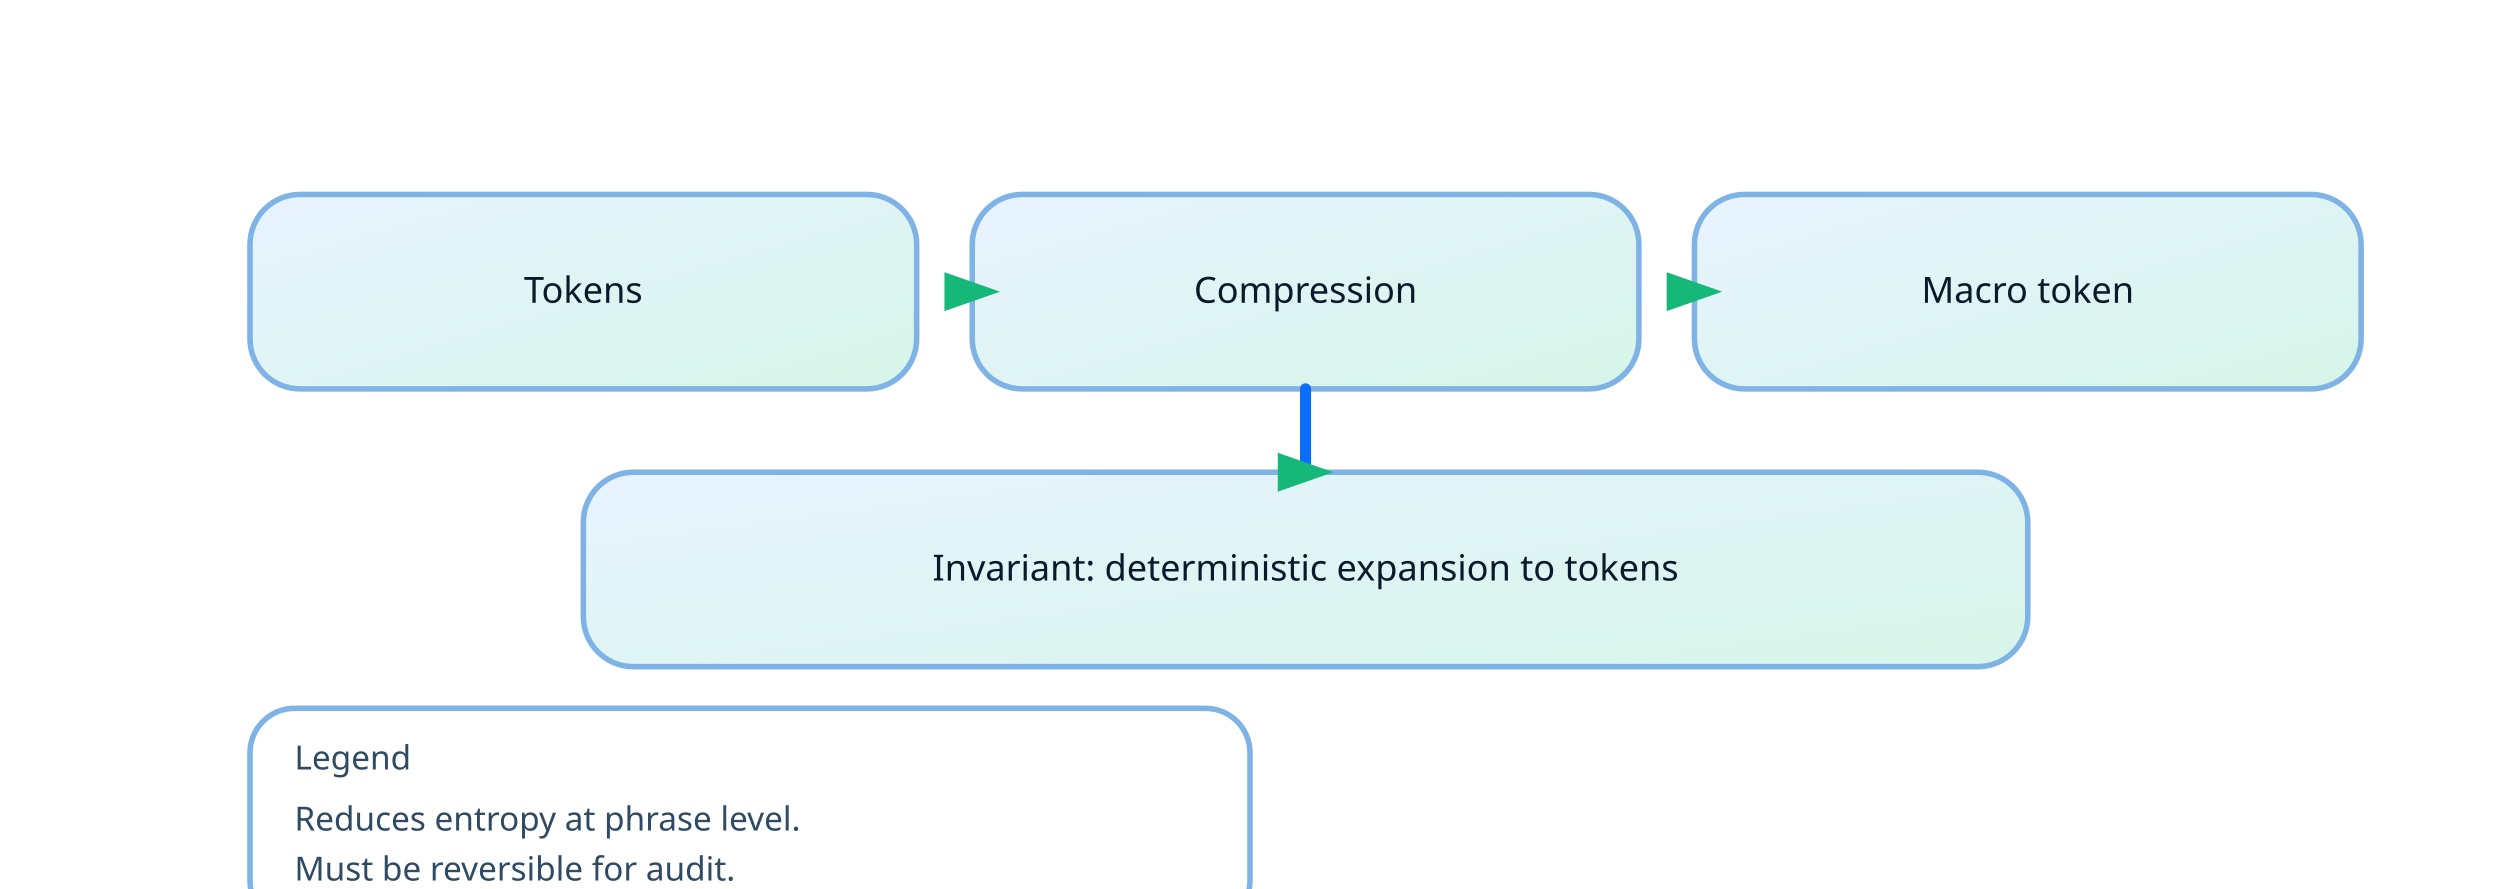
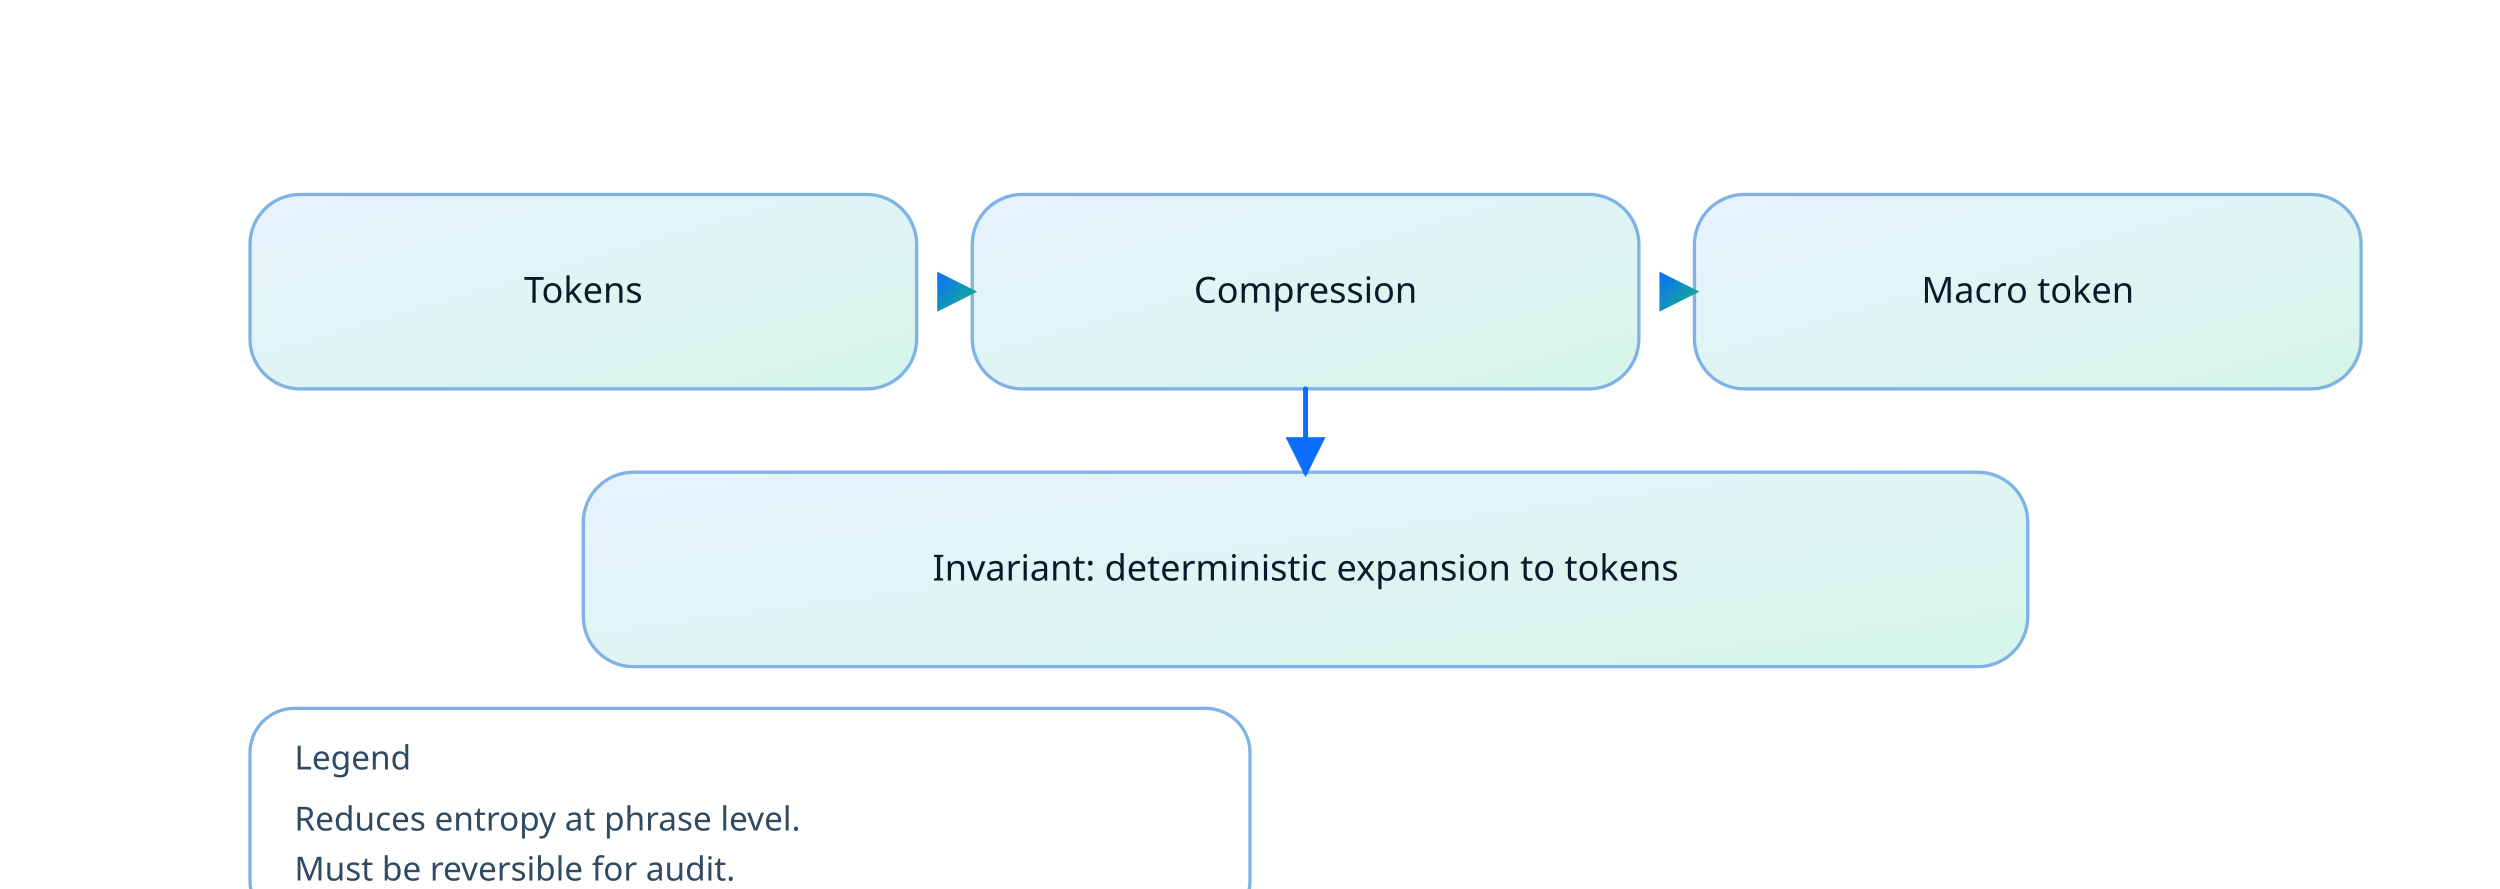
<svg xmlns="http://www.w3.org/2000/svg" viewBox="0 0 900 320" role="img" aria-label="Macro token diagram">
  <defs>
+     <marker id="arrowhead" markerWidth="8" markerHeight="8" refX="7" refY="4" orient="auto" markerUnits="strokeWidth">
+       <path d="M 0 0 L 8 4 L 0 8 Z" fill="context-stroke" />
+     </marker>
    <linearGradient id="sky" x1="0" y1="0" x2="1" y2="1">
      <stop offset="0" stop-color="#e8f3ff" />
      <stop offset="1" stop-color="#d6f5e8" />
    </linearGradient>
    <linearGradient id="deep" x1="0" y1="0" x2="1" y2="1">
      <stop offset="0" stop-color="#0b6eff" />
      <stop offset="1" stop-color="#16b879" />
    </linearGradient>
  </defs>
-   <rect x="90" y="70" rx="18" ry="18" width="240" height="70" fill="url(#sky)" stroke="#7fb3e6" stroke-width="2" />
+   <rect x="90" y="70" rx="18" ry="18" width="240" height="70" fill="url(#sky)" stroke="#7fb3e6" stroke-width="1.2" />
  <text x="210.0" y="109.0" text-anchor="middle" font-size="13" fill="#0b1a2b" font-family="Space Grotesk">Tokens</text>
-   <rect x="350" y="70" rx="18" ry="18" width="240" height="70" fill="url(#sky)" stroke="#7fb3e6" stroke-width="2" />
+   <rect x="350" y="70" rx="18" ry="18" width="240" height="70" fill="url(#sky)" stroke="#7fb3e6" stroke-width="1.2" />
  <text x="470.0" y="109.0" text-anchor="middle" font-size="13" fill="#0b1a2b" font-family="Space Grotesk">Compression</text>
-   <rect x="610" y="70" rx="18" ry="18" width="240" height="70" fill="url(#sky)" stroke="#7fb3e6" stroke-width="2" />
+   <rect x="610" y="70" rx="18" ry="18" width="240" height="70" fill="url(#sky)" stroke="#7fb3e6" stroke-width="1.2" />
  <text x="730.0" y="109.0" text-anchor="middle" font-size="13" fill="#0b1a2b" font-family="Space Grotesk">Macro token</text>
-   <line x1="330" y1="105" x2="350" y2="105" stroke="url(#deep)" stroke-width="4" stroke-linecap="round" />
-   <polygon points="340,98 340,112 360,105" fill="#16b879" />
-   <line x1="590" y1="105" x2="610" y2="105" stroke="url(#deep)" stroke-width="4" stroke-linecap="round" />
-   <polygon points="600,98 600,112 620,105" fill="#16b879" />
-   <rect x="210" y="170" rx="18" ry="18" width="520" height="70" fill="url(#sky)" stroke="#7fb3e6" stroke-width="2" />
+   <line x1="330" y1="105" x2="350" y2="105" stroke="url(#deep)" stroke-width="1.8" stroke-linecap="round" marker-end="url(#arrowhead)" />
+   <line x1="590" y1="105" x2="610" y2="105" stroke="url(#deep)" stroke-width="1.8" stroke-linecap="round" marker-end="url(#arrowhead)" />
+   <rect x="210" y="170" rx="18" ry="18" width="520" height="70" fill="url(#sky)" stroke="#7fb3e6" stroke-width="1.2" />
  <text x="470.0" y="209.0" text-anchor="middle" font-size="13" fill="#0b1a2b" font-family="Space Grotesk">Invariant: deterministic expansion to tokens</text>
-   <line x1="470" y1="140" x2="470" y2="170" stroke="#0b6eff" stroke-width="4" stroke-linecap="round" />
-   <polygon points="460,163 460,177 480,170" fill="#16b879" />
-   <rect x="90" y="255" width="360" height="78" rx="16" ry="16" fill="none" stroke="#7fb3e6" stroke-width="2" />
+   <line x1="470" y1="140" x2="470" y2="170" stroke="#0b6eff" stroke-width="1.8" stroke-linecap="round" marker-end="url(#arrowhead)" />
+   <rect x="90" y="255" width="360" height="78" rx="16" ry="16" fill="none" stroke="#7fb3e6" stroke-width="1.2" />
  <text x="106" y="277" text-anchor="start" font-size="12" fill="#2f4a63" font-family="Space Grotesk">Legend</text>
  <text x="106" y="299" text-anchor="start" font-size="12" fill="#2f4a63" font-family="Space Grotesk">Reduces entropy at phrase level.</text>
  <text x="106" y="317" text-anchor="start" font-size="12" fill="#2f4a63" font-family="Space Grotesk">Must be reversible for audit.</text>
  <text x="106" y="335" text-anchor="start" font-size="12" fill="#2f4a63" font-family="Space Grotesk">Supports stable scoring and decoding.</text>
</svg>
